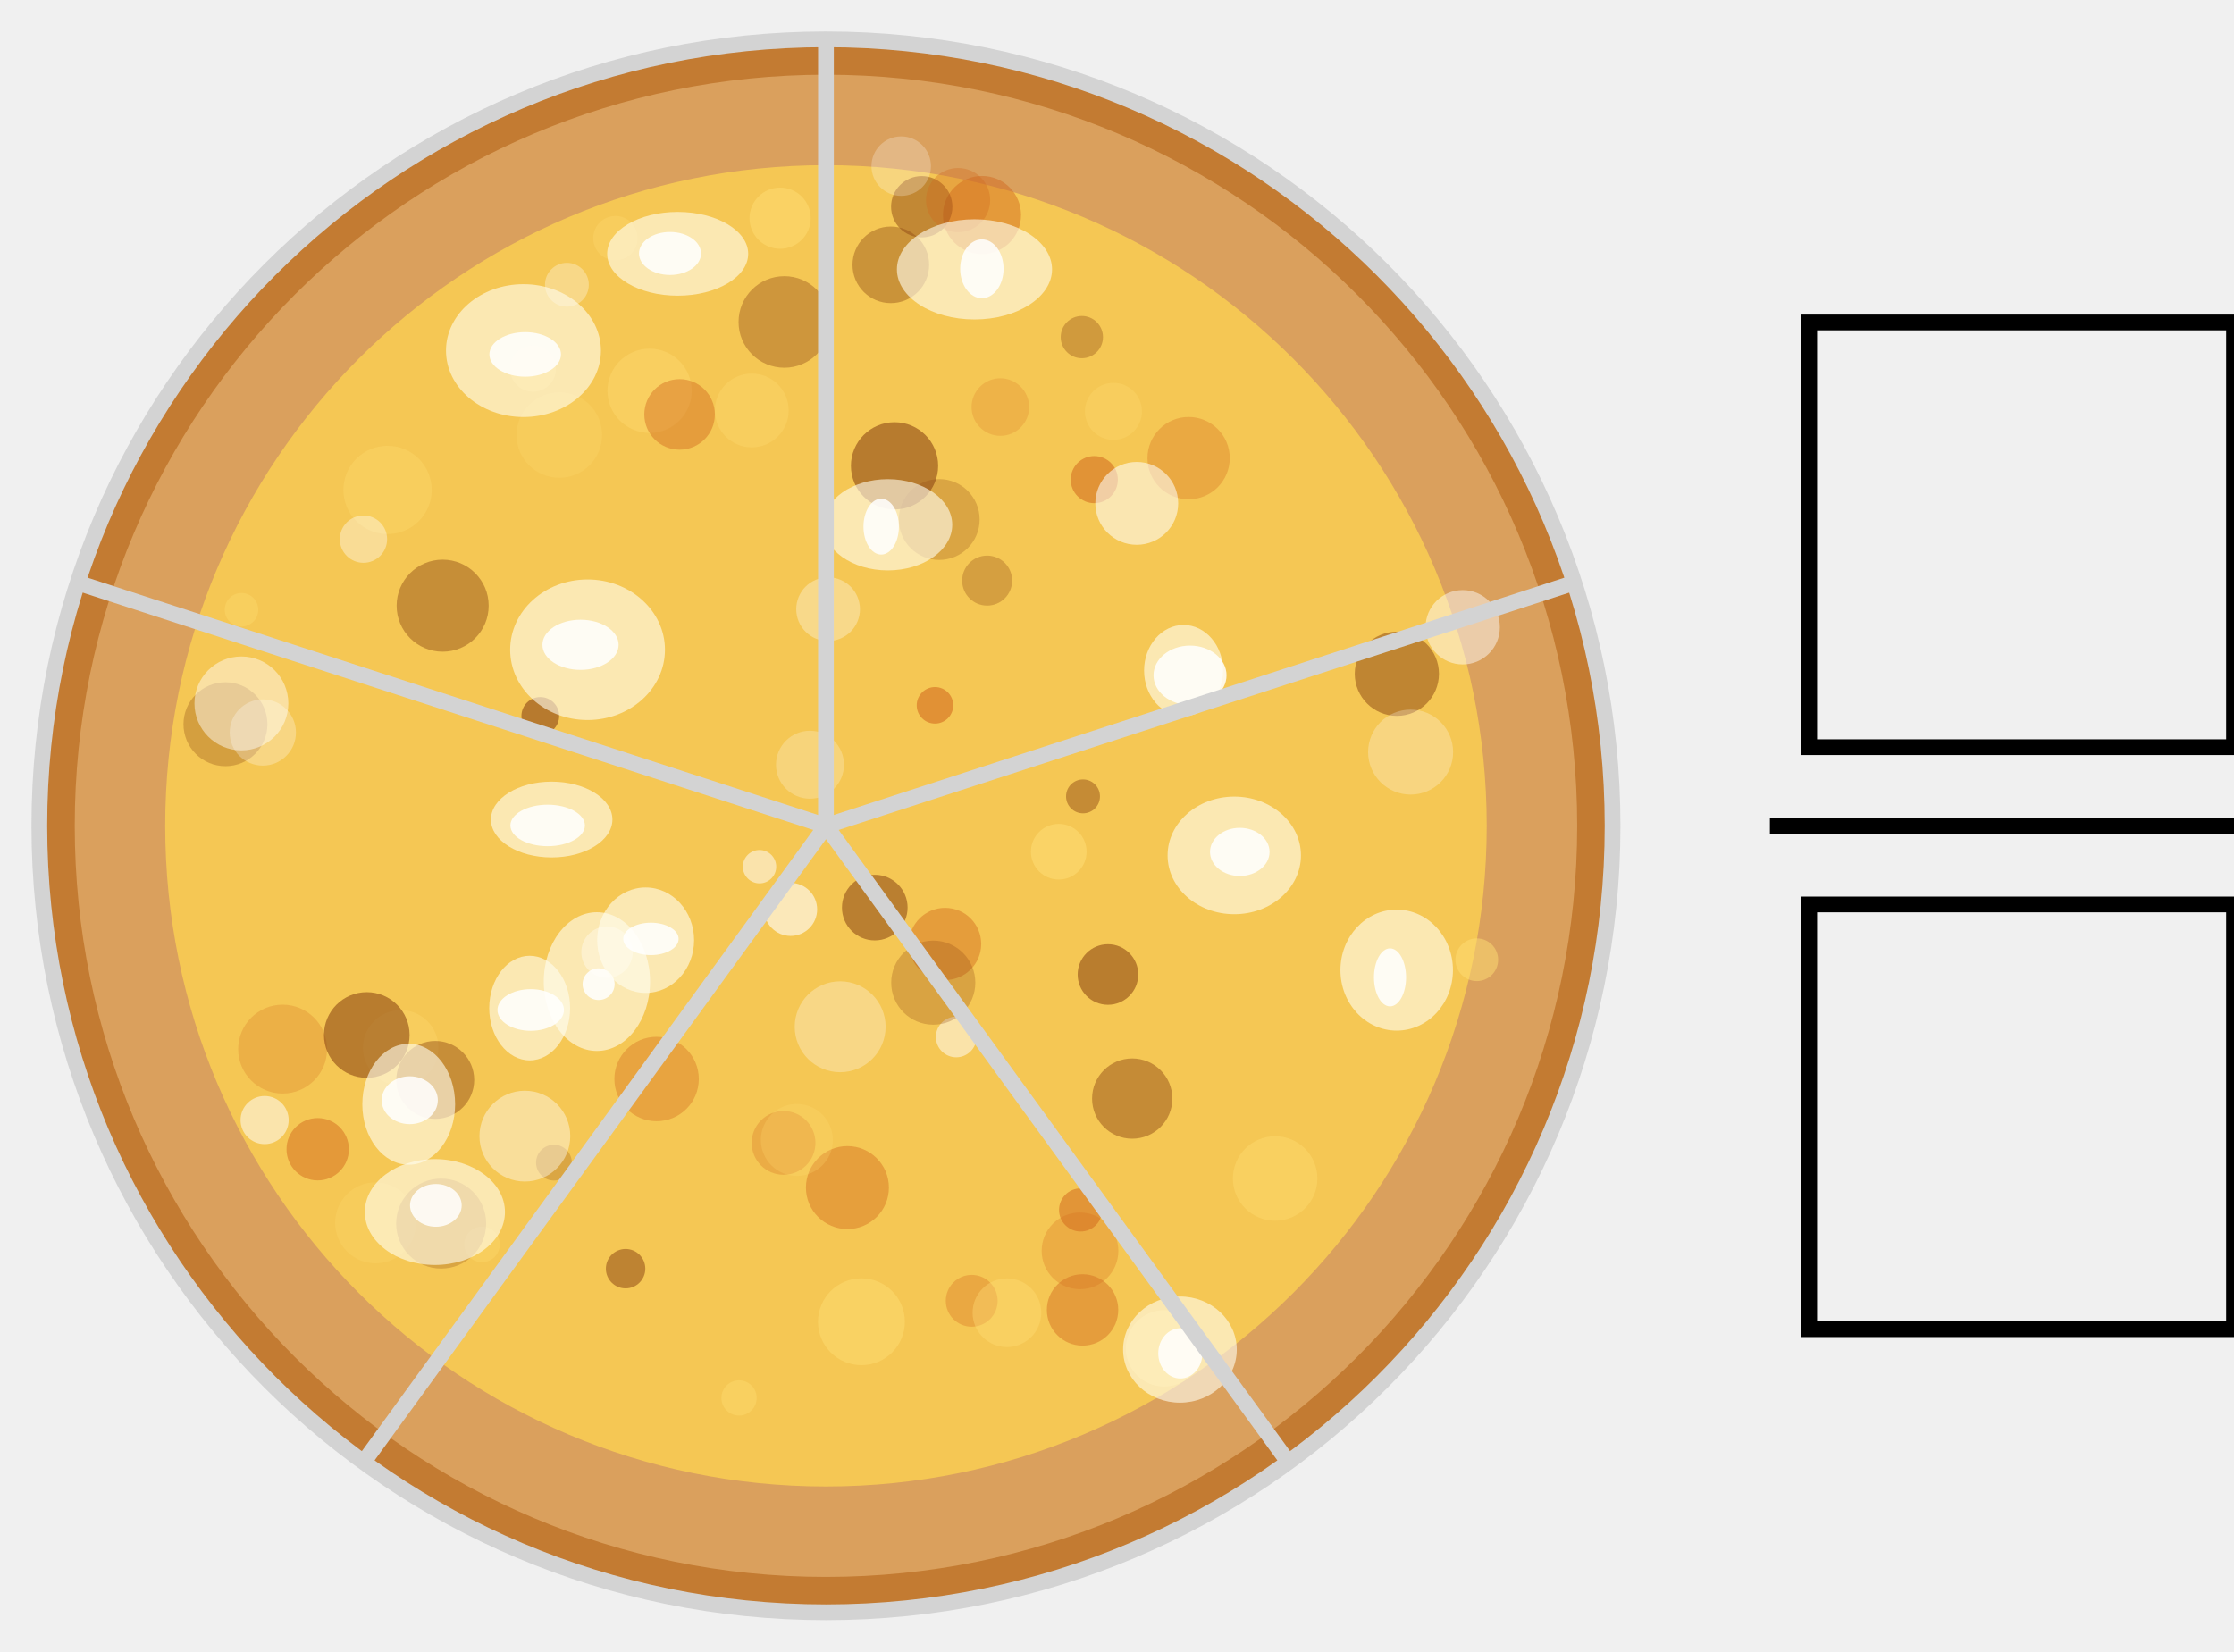
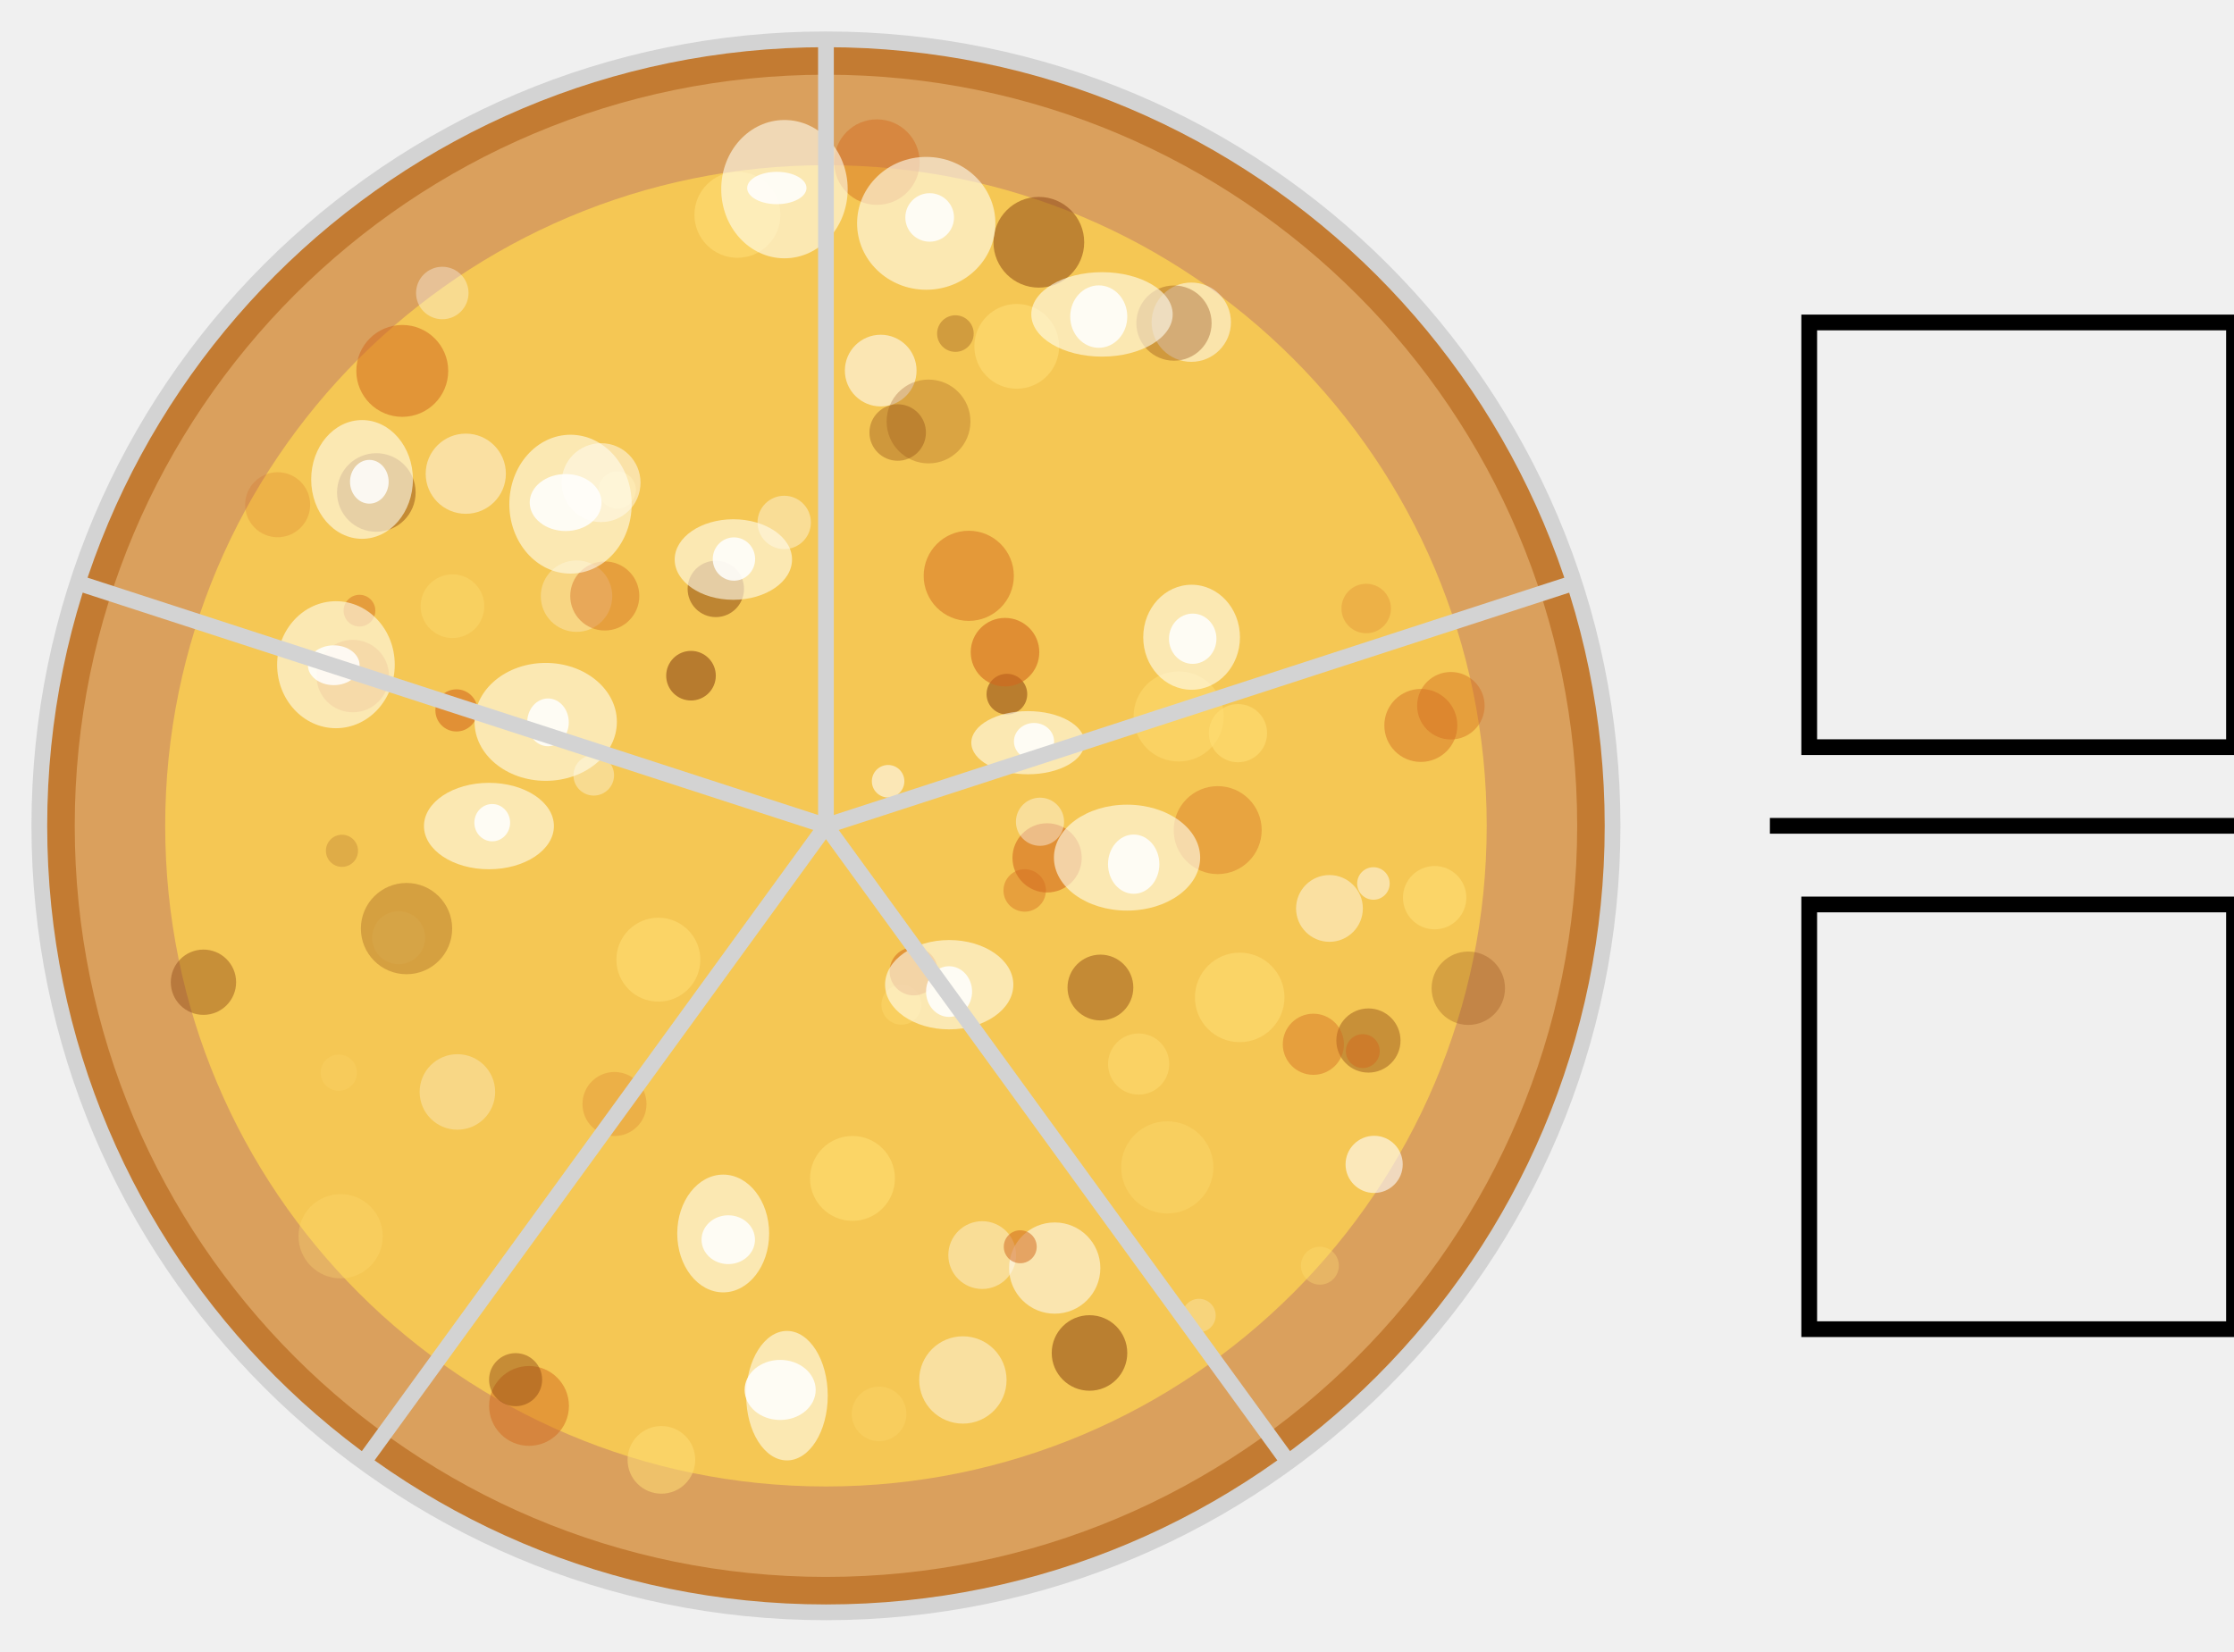
<svg xmlns="http://www.w3.org/2000/svg" xmlns:xlink="http://www.w3.org/1999/xlink" width="284.0" height="210" viewBox="0 0 284.0 210">
  <defs>
-     <clipPath id="clip-4534914896-4469752912">
+     <clipPath id="clip-4526411600-4525992016">
      <circle cx="105.0" cy="105.0" r="100" fill="none" />
    </clipPath>
  </defs>
  <g>
    <circle cx="105.0" cy="105.0" r="100" fill="#F5C754" />
-     <use xlink:href="#clip-4534914896-4469752912" />
-     <g clip-path="url(#clip-4534914896-4469752912)">
+     <use xlink:href="#clip-4526411600-4525992016" />
+     <g clip-path="url(#clip-4526411600-4525992016)">
      <circle cx="105.0" cy="105.0" r="92" stroke="#DAA05D" stroke-width="16" fill="none" />
      <circle cx="105.0" cy="105.0" r="98" stroke="#C37B32" stroke-width="5" fill="none" />
-       <circle cx="119.399" cy="66.053" r="5.139" fill="#8B4513" fill-opacity="0.257" />
-       <circle cx="72.067" cy="36.204" r="2.786" fill="#FFFFFF" fill-opacity="0.304" />
-       <circle cx="162.103" cy="149.84" r="5.371" fill="#FFDE75" fill-opacity="0.378" />
-       <circle cx="140.851" cy="123.906" r="3.851" fill="#8B4513" fill-opacity="0.567" />
-       <circle cx="107.729" cy="150.997" r="5.274" fill="#D2691E" fill-opacity="0.423" />
-       <circle cx="121.562" cy="131.846" r="2.587" fill="#FFFFFF" fill-opacity="0.497" />
-       <circle cx="50.935" cy="133.226" r="4.797" fill="#FFDE75" fill-opacity="0.293" />
-       <circle cx="28.66" cy="92.083" r="5.335" fill="#8B4513" fill-opacity="0.305" />
-       <circle cx="139.112" cy="60.981" r="2.995" fill="#D2691E" fill-opacity="0.55" />
-       <circle cx="61.273" cy="158.216" r="2.265" fill="#FFDE75" fill-opacity="0.306" />
-       <circle cx="141.547" cy="52.302" r="3.626" fill="#FFDE75" fill-opacity="0.257" />
-       <circle cx="99.173" cy="27.742" r="3.889" fill="#FFDE75" fill-opacity="0.491" />
-       <circle cx="33.64" cy="142.411" r="3.058" fill="#FFFFFF" fill-opacity="0.513" />
-       <circle cx="123.53" cy="165.393" r="3.295" fill="#D2691E" fill-opacity="0.328" />
-       <circle cx="124.839" cy="27.334" r="4.962" fill="#D2691E" fill-opacity="0.473" />
-       <circle cx="99.609" cy="145.316" r="4.054" fill="#D2691E" fill-opacity="0.275" />
-       <circle cx="106.807" cy="130.55" r="5.778" fill="#FFFFFF" fill-opacity="0.291" />
-       <circle cx="30.7" cy="77.53" r="2.13" fill="#FFDE75" fill-opacity="0.32" />
-       <circle cx="95.571" cy="52.188" r="4.691" fill="#FFDE75" fill-opacity="0.298" />
-       <circle cx="68.687" cy="91.03" r="2.4" fill="#8B4513" fill-opacity="0.589" />
-       <circle cx="111.206" cy="115.397" r="4.172" fill="#8B4513" fill-opacity="0.547" />
-       <circle cx="71.104" cy="55.308" r="5.442" fill="#FFDE75" fill-opacity="0.227" />
-       <circle cx="47.754" cy="155.477" r="5.148" fill="#FFDE75" fill-opacity="0.214" />
-       <circle cx="143.934" cy="139.681" r="5.103" fill="#8B4513" fill-opacity="0.455" />
-       <circle cx="118.86" cy="89.679" r="2.322" fill="#D2691E" fill-opacity="0.572" />
-       <circle cx="67.761" cy="46.88" r="2.93" fill="#FFDE75" fill-opacity="0.375" />
-       <circle cx="134.595" cy="108.292" r="3.538" fill="#FFDE75" fill-opacity="0.541" />
-       <circle cx="128.01" cy="166.91" r="4.367" fill="#FFDE75" fill-opacity="0.384" />
-       <circle cx="137.68" cy="101.257" r="2.155" fill="#8B4513" fill-opacity="0.46" />
-       <circle cx="185.946" cy="79.754" r="4.725" fill="#FFFFFF" fill-opacity="0.467" />
-       <circle cx="99.711" cy="40.937" r="5.82" fill="#8B4513" fill-opacity="0.374" />
-       <circle cx="56.273" cy="77.01" r="5.851" fill="#8B4513" fill-opacity="0.437" />
-       <circle cx="187.74" cy="122.029" r="2.714" fill="#FFDE75" fill-opacity="0.49" />
-       <circle cx="100.509" cy="115.629" r="3.371" fill="#FFFFFF" fill-opacity="0.591" />
-       <circle cx="117.178" cy="26.286" r="3.897" fill="#8B4513" fill-opacity="0.481" />
-       <circle cx="125.492" cy="73.821" r="3.178" fill="#8B4513" fill-opacity="0.301" />
-       <circle cx="137.621" cy="166.552" r="4.539" fill="#D2691E" fill-opacity="0.435" />
-       <circle cx="120.147" cy="120.02" r="4.59" fill="#D2691E" fill-opacity="0.449" />
-       <circle cx="113.246" cy="33.673" r="4.871" fill="#8B4513" fill-opacity="0.406" />
-       <circle cx="137.376" cy="153.838" r="2.743" fill="#D2691E" fill-opacity="0.528" />
-       <circle cx="127.172" cy="51.756" r="3.659" fill="#D2691E" fill-opacity="0.214" />
-       <circle cx="118.643" cy="124.942" r="5.347" fill="#8B4513" fill-opacity="0.273" />
-       <circle cx="55.332" cy="137.307" r="4.952" fill="#8B4513" fill-opacity="0.43" />
-       <circle cx="177.577" cy="85.668" r="5.353" fill="#8B4513" fill-opacity="0.509" />
-       <circle cx="137.298" cy="159.041" r="4.875" fill="#D2691E" fill-opacity="0.285" />
-       <circle cx="82.58" cy="49.687" r="5.357" fill="#FFDE75" fill-opacity="0.372" />
-       <circle cx="35.929" cy="133.391" r="5.65" fill="#D2691E" fill-opacity="0.249" />
-       <circle cx="83.472" cy="137.192" r="5.366" fill="#D2691E" fill-opacity="0.374" />
-       <circle cx="113.72" cy="59.228" r="5.544" fill="#8B4513" fill-opacity="0.583" />
-       <circle cx="137.532" cy="42.863" r="2.687" fill="#8B4513" fill-opacity="0.341" />
-       <circle cx="46.626" cy="131.595" r="5.444" fill="#8B4513" fill-opacity="0.573" />
-       <circle cx="179.325" cy="95.626" r="5.403" fill="#FFFFFF" fill-opacity="0.26" />
-       <circle cx="79.53" cy="161.307" r="2.506" fill="#8B4513" fill-opacity="0.519" />
-       <circle cx="33.413" cy="93.136" r="4.21" fill="#FFFFFF" fill-opacity="0.277" />
-       <circle cx="30.689" cy="89.437" r="5.968" fill="#FFFFFF" fill-opacity="0.456" />
-       <circle cx="86.394" cy="52.691" r="4.486" fill="#D2691E" fill-opacity="0.435" />
-       <circle cx="114.567" cy="21.122" r="3.781" fill="#FFFFFF" fill-opacity="0.246" />
-       <circle cx="147.982" cy="171.442" r="4.856" fill="#FFDE75" fill-opacity="0.491" />
-       <circle cx="151.106" cy="58.25" r="5.231" fill="#D2691E" fill-opacity="0.32" />
-       <circle cx="93.952" cy="177.746" r="2.242" fill="#FFDE75" fill-opacity="0.374" />
-       <circle cx="144.512" cy="64.003" r="5.268" fill="#FFFFFF" fill-opacity="0.545" />
-       <circle cx="101.302" cy="144.941" r="4.576" fill="#FFDE75" fill-opacity="0.228" />
-       <circle cx="102.97" cy="97.232" r="4.321" fill="#FFFFFF" fill-opacity="0.227" />
-       <circle cx="49.27" cy="62.294" r="5.613" fill="#FFDE75" fill-opacity="0.285" />
-       <circle cx="105.273" cy="77.455" r="4.051" fill="#FFFFFF" fill-opacity="0.315" />
-       <circle cx="109.51" cy="168.058" r="5.521" fill="#FFDE75" fill-opacity="0.445" />
-       <circle cx="70.423" cy="147.828" r="2.274" fill="#8B4513" fill-opacity="0.25" />
-       <circle cx="96.556" cy="110.195" r="2.122" fill="#FFFFFF" fill-opacity="0.507" />
-       <circle cx="121.798" cy="25.442" r="4.079" fill="#D2691E" fill-opacity="0.344" />
-       <circle cx="66.724" cy="144.455" r="5.772" fill="#FFFFFF" fill-opacity="0.414" />
-       <circle cx="78.236" cy="30.283" r="2.822" fill="#FFDE75" fill-opacity="0.282" />
-       <circle cx="77.169" cy="121.063" r="3.269" fill="#FFFFFF" fill-opacity="0.387" />
-       <circle cx="46.205" cy="68.552" r="3.007" fill="#FFFFFF" fill-opacity="0.38" />
-       <circle cx="56.082" cy="155.575" r="5.72" fill="#8B4513" fill-opacity="0.264" />
-       <circle cx="40.388" cy="146.121" r="3.965" fill="#D2691E" fill-opacity="0.482" />
-       <ellipse cx="75.883" cy="124.806" rx="6.759" ry="8.82" fill="#FFFDF0" fill-opacity="0.6" />
-       <ellipse cx="76.099" cy="125.134" rx="2.037" ry="2.014" fill="#FFFFFF" fill-opacity="0.85" />
-       <ellipse cx="70.132" cy="104.202" rx="7.722" ry="4.818" fill="#FFFDF0" fill-opacity="0.6" />
-       <ellipse cx="69.62" cy="104.953" rx="4.735" ry="2.638" fill="#FFFFFF" fill-opacity="0.85" />
-       <ellipse cx="74.695" cy="82.613" rx="9.839" ry="8.936" fill="#FFFDF0" fill-opacity="0.6" />
-       <ellipse cx="73.799" cy="81.984" rx="4.844" ry="3.189" fill="#FFFFFF" fill-opacity="0.85" />
-       <ellipse cx="150.464" cy="85.258" rx="5.021" ry="5.796" fill="#FFFDF0" fill-opacity="0.6" />
-       <ellipse cx="151.283" cy="85.863" rx="4.642" ry="3.78" fill="#FFFFFF" fill-opacity="0.85" />
-       <ellipse cx="55.286" cy="154.106" rx="8.908" ry="6.73" fill="#FFFDF0" fill-opacity="0.6" />
-       <ellipse cx="55.409" cy="153.259" rx="3.284" ry="2.717" fill="#FFFFFF" fill-opacity="0.85" />
-       <ellipse cx="177.555" cy="123.348" rx="7.152" ry="7.692" fill="#FFFDF0" fill-opacity="0.6" />
-       <ellipse cx="176.707" cy="124.27" rx="2.042" ry="3.687" fill="#FFFFFF" fill-opacity="0.85" />
-       <ellipse cx="156.909" cy="108.762" rx="8.477" ry="7.477" fill="#FFFDF0" fill-opacity="0.6" />
-       <ellipse cx="157.609" cy="108.318" rx="3.784" ry="3.061" fill="#FFFFFF" fill-opacity="0.85" />
-       <ellipse cx="123.882" cy="34.251" rx="9.861" ry="6.367" fill="#FFFDF0" fill-opacity="0.6" />
-       <ellipse cx="124.822" cy="34.177" rx="2.757" ry="3.742" fill="#FFFFFF" fill-opacity="0.85" />
-       <ellipse cx="150" cy="171.594" rx="7.225" ry="6.749" fill="#FFFDF0" fill-opacity="0.6" />
-       <ellipse cx="150.053" cy="172.074" rx="2.806" ry="3.196" fill="#FFFFFF" fill-opacity="0.85" />
-       <ellipse cx="112.866" cy="66.725" rx="8.189" ry="5.801" fill="#FFFDF0" fill-opacity="0.6" />
-       <ellipse cx="112.023" cy="66.961" rx="2.254" ry="3.551" fill="#FFFFFF" fill-opacity="0.85" />
-       <ellipse cx="66.546" cy="44.578" rx="9.849" ry="8.447" fill="#FFFDF0" fill-opacity="0.6" />
-       <ellipse cx="66.766" cy="45.062" rx="4.551" ry="2.832" fill="#FFFFFF" fill-opacity="0.85" />
-       <ellipse cx="82.078" cy="119.541" rx="6.159" ry="6.703" fill="#FFFDF0" fill-opacity="0.6" />
-       <ellipse cx="82.749" cy="119.378" rx="3.52" ry="2.06" fill="#FFFFFF" fill-opacity="0.85" />
-       <ellipse cx="51.96" cy="140.404" rx="5.898" ry="7.687" fill="#FFFDF0" fill-opacity="0.6" />
-       <ellipse cx="52.089" cy="139.888" rx="3.57" ry="3.042" fill="#FFFFFF" fill-opacity="0.85" />
-       <ellipse cx="67.336" cy="128.173" rx="5.141" ry="6.649" fill="#FFFDF0" fill-opacity="0.6" />
-       <ellipse cx="67.467" cy="128.416" rx="4.226" ry="2.648" fill="#FFFFFF" fill-opacity="0.85" />
-       <ellipse cx="86.153" cy="32.27" rx="8.963" ry="5.325" fill="#FFFDF0" fill-opacity="0.6" />
-       <ellipse cx="85.178" cy="32.23" rx="3.943" ry="2.735" fill="#FFFFFF" fill-opacity="0.85" />
+       <circle cx="45.699" cy="77.642" r="2.016" fill="#D2691E" fill-opacity="0.436" />
+       <circle cx="184.443" cy="89.732" r="4.29" fill="#D2691E" fill-opacity="0.429" />
+       <circle cx="124.864" cy="159.58" r="4.308" fill="#FFFFFF" fill-opacity="0.388" />
+       <circle cx="43.302" cy="157.186" r="5.353" fill="#FFDE75" fill-opacity="0.293" />
+       <circle cx="83.695" cy="122.019" r="5.336" fill="#FFDE75" fill-opacity="0.569" />
+       <circle cx="128.003" cy="88.258" r="2.586" fill="#8B4513" fill-opacity="0.568" />
+       <circle cx="58.148" cy="138.837" r="4.8" fill="#FFFFFF" fill-opacity="0.294" />
+       <circle cx="173.963" cy="132.299" r="4.08" fill="#8B4513" fill-opacity="0.424" />
+       <circle cx="59.214" cy="60.231" r="5.098" fill="#FFFFFF" fill-opacity="0.454" />
+       <circle cx="166.963" cy="132.776" r="3.887" fill="#D2691E" fill-opacity="0.417" />
+       <circle cx="144.752" cy="135.289" r="3.889" fill="#FFDE75" fill-opacity="0.5" />
+       <circle cx="25.865" cy="124.887" r="4.151" fill="#8B4513" fill-opacity="0.429" />
+       <circle cx="114.12" cy="54.992" r="3.591" fill="#8B4513" fill-opacity="0.358" />
+       <circle cx="122.408" cy="175.457" r="5.552" fill="#FFFFFF" fill-opacity="0.442" />
+       <circle cx="73.291" cy="75.799" r="4.542" fill="#FFFFFF" fill-opacity="0.276" />
+       <circle cx="133.112" cy="109.076" r="4.401" fill="#D2691E" fill-opacity="0.577" />
+       <circle cx="84.081" cy="185.617" r="4.301" fill="#FFDE75" fill-opacity="0.537" />
+       <circle cx="51.14" cy="47.159" r="5.841" fill="#D2691E" fill-opacity="0.534" />
+       <circle cx="67.253" cy="178.758" r="5.075" fill="#D2691E" fill-opacity="0.485" />
+       <circle cx="174.69" cy="148.047" r="3.635" fill="#FFFFFF" fill-opacity="0.596" />
+       <circle cx="43.474" cy="108.177" r="2.041" fill="#8B4513" fill-opacity="0.21" />
+       <circle cx="78.118" cy="140.371" r="4.071" fill="#D2691E" fill-opacity="0.241" />
+       <circle cx="132.062" cy="30.804" r="5.767" fill="#8B4513" fill-opacity="0.516" />
+       <circle cx="127.764" cy="82.924" r="4.359" fill="#D2691E" fill-opacity="0.596" />
+       <circle cx="151.444" cy="40.967" r="5.041" fill="#FFFFFF" fill-opacity="0.51" />
+       <circle cx="174.599" cy="112.331" r="2.067" fill="#FFFFFF" fill-opacity="0.489" />
+       <circle cx="152.424" cy="167.262" r="2.123" fill="#FFFFFF" fill-opacity="0.238" />
+       <circle cx="111.48" cy="20.61" r="5.435" fill="#D2691E" fill-opacity="0.449" />
+       <circle cx="148.392" cy="148.429" r="5.861" fill="#FFDE75" fill-opacity="0.339" />
+       <circle cx="169.009" cy="115.504" r="4.245" fill="#FFFFFF" fill-opacity="0.451" />
+       <circle cx="186.66" cy="125.65" r="4.665" fill="#8B4513" fill-opacity="0.286" />
+       <circle cx="139.892" cy="125.561" r="4.182" fill="#8B4513" fill-opacity="0.467" />
+       <circle cx="78.471" cy="62.304" r="2.368" fill="#FFDE75" fill-opacity="0.573" />
+       <circle cx="99.694" cy="66.425" r="3.392" fill="#FFFFFF" fill-opacity="0.389" />
+       <circle cx="180.625" cy="92.237" r="4.641" fill="#D2691E" fill-opacity="0.435" />
+       <circle cx="114.596" cy="127.743" r="2.542" fill="#FFDE75" fill-opacity="0.366" />
+       <circle cx="90.999" cy="74.879" r="3.584" fill="#8B4513" fill-opacity="0.508" />
+       <circle cx="129.254" cy="44.035" r="5.391" fill="#FFDE75" fill-opacity="0.564" />
+       <circle cx="65.547" cy="175.421" r="3.373" fill="#8B4513" fill-opacity="0.452" />
+       <circle cx="111.962" cy="47.119" r="4.557" fill="#FFFFFF" fill-opacity="0.557" />
+       <circle cx="167.792" cy="160.929" r="2.411" fill="#FFDE75" fill-opacity="0.349" />
+       <circle cx="43.071" cy="136.389" r="2.305" fill="#FFDE75" fill-opacity="0.219" />
+       <circle cx="112.902" cy="99.332" r="2.067" fill="#FFFFFF" fill-opacity="0.572" />
+       <circle cx="35.295" cy="64.174" r="4.134" fill="#D2691E" fill-opacity="0.218" />
+       <circle cx="58.028" cy="90.326" r="2.679" fill="#D2691E" fill-opacity="0.577" />
+       <circle cx="44.848" cy="85.959" r="4.605" fill="#D2691E" fill-opacity="0.365" />
+       <circle cx="134.082" cy="161.23" r="5.801" fill="#FFFFFF" fill-opacity="0.531" />
+       <circle cx="157.596" cy="126.816" r="5.691" fill="#FFDE75" fill-opacity="0.545" />
+       <circle cx="173.679" cy="77.371" r="3.146" fill="#D2691E" fill-opacity="0.238" />
+       <circle cx="56.228" cy="37.255" r="3.336" fill="#FFFFFF" fill-opacity="0.348" />
+       <circle cx="129.7" cy="158.523" r="2.095" fill="#D2691E" fill-opacity="0.52" />
+       <circle cx="76.412" cy="61.367" r="5.016" fill="#FFFFFF" fill-opacity="0.492" />
+       <circle cx="182.379" cy="114.136" r="4.028" fill="#FFDE75" fill-opacity="0.589" />
+       <circle cx="123.155" cy="73.214" r="5.731" fill="#D2691E" fill-opacity="0.488" />
+       <circle cx="138.504" cy="172.025" r="4.802" fill="#8B4513" fill-opacity="0.551" />
+       <circle cx="50.678" cy="119.225" r="3.38" fill="#FFDE75" fill-opacity="0.246" />
+       <circle cx="154.802" cy="105.547" r="5.592" fill="#D2691E" fill-opacity="0.373" />
+       <circle cx="76.883" cy="75.776" r="4.391" fill="#D2691E" fill-opacity="0.417" />
+       <circle cx="75.481" cy="98.574" r="2.582" fill="#FFFFFF" fill-opacity="0.348" />
+       <circle cx="47.842" cy="62.617" r="4.994" fill="#8B4513" fill-opacity="0.458" />
+       <circle cx="111.758" cy="179.774" r="3.475" fill="#FFDE75" fill-opacity="0.269" />
+       <circle cx="149.84" cy="91.09" r="5.731" fill="#FFDE75" fill-opacity="0.481" />
+       <circle cx="121.456" cy="42.413" r="2.325" fill="#8B4513" fill-opacity="0.334" />
+       <circle cx="130.266" cy="113.217" r="2.698" fill="#D2691E" fill-opacity="0.413" />
+       <circle cx="93.749" cy="27.31" r="5.467" fill="#FFDE75" fill-opacity="0.592" />
+       <circle cx="57.521" cy="77.076" r="4.049" fill="#FFDE75" fill-opacity="0.351" />
+       <circle cx="118.04" cy="53.59" r="5.329" fill="#8B4513" fill-opacity="0.259" />
+       <circle cx="108.374" cy="149.831" r="5.396" fill="#FFDE75" fill-opacity="0.57" />
+       <circle cx="132.211" cy="104.483" r="3.062" fill="#FFFFFF" fill-opacity="0.404" />
+       <circle cx="149.244" cy="41.081" r="4.783" fill="#8B4513" fill-opacity="0.345" />
+       <circle cx="116.155" cy="123.499" r="3.061" fill="#D2691E" fill-opacity="0.529" />
+       <circle cx="51.68" cy="118.068" r="5.803" fill="#8B4513" fill-opacity="0.299" />
+       <circle cx="173.247" cy="133.643" r="2.152" fill="#D2691E" fill-opacity="0.5" />
+       <circle cx="87.844" cy="85.912" r="3.153" fill="#8B4513" fill-opacity="0.583" />
+       <circle cx="157.38" cy="93.218" r="3.703" fill="#FFDE75" fill-opacity="0.566" />
+       <ellipse cx="42.707" cy="84.515" rx="7.477" ry="8.074" fill="#FFFDF0" fill-opacity="0.6" />
+       <ellipse cx="42.429" cy="84.583" rx="3.287" ry="2.53" fill="#FFFFFF" fill-opacity="0.85" />
+       <ellipse cx="130.679" cy="94.432" rx="7.201" ry="4.015" fill="#FFFDF0" fill-opacity="0.6" />
+       <ellipse cx="131.45" cy="94.267" rx="2.553" ry="2.345" fill="#FFFFFF" fill-opacity="0.85" />
+       <ellipse cx="140.093" cy="39.975" rx="8.988" ry="5.369" fill="#FFFDF0" fill-opacity="0.6" />
+       <ellipse cx="139.68" cy="40.253" rx="3.627" ry="3.969" fill="#FFFFFF" fill-opacity="0.85" />
+       <ellipse cx="93.229" cy="71.141" rx="7.459" ry="5.12" fill="#FFFDF0" fill-opacity="0.6" />
+       <ellipse cx="93.303" cy="71.078" rx="2.694" ry="2.753" fill="#FFFFFF" fill-opacity="0.85" />
+       <ellipse cx="143.277" cy="109.045" rx="9.295" ry="6.734" fill="#FFFDF0" fill-opacity="0.6" />
+       <ellipse cx="144.122" cy="109.876" rx="3.264" ry="3.767" fill="#FFFFFF" fill-opacity="0.85" />
+       <ellipse cx="72.527" cy="64.104" rx="7.776" ry="8.828" fill="#FFFDF0" fill-opacity="0.6" />
+       <ellipse cx="71.908" cy="63.896" rx="4.568" ry="3.622" fill="#FFFFFF" fill-opacity="0.85" />
+       <ellipse cx="99.725" cy="24.05" rx="8.037" ry="8.793" fill="#FFFDF0" fill-opacity="0.6" />
+       <ellipse cx="98.755" cy="23.904" rx="3.771" ry="2.056" fill="#FFFFFF" fill-opacity="0.85" />
+       <ellipse cx="120.669" cy="125.202" rx="8.154" ry="5.68" fill="#FFFDF0" fill-opacity="0.6" />
+       <ellipse cx="120.652" cy="126.076" rx="2.925" ry="3.223" fill="#FFFFFF" fill-opacity="0.85" />
+       <ellipse cx="100.045" cy="177.455" rx="5.184" ry="8.231" fill="#FFFDF0" fill-opacity="0.6" />
+       <ellipse cx="99.179" cy="176.725" rx="4.517" ry="3.82" fill="#FFFFFF" fill-opacity="0.85" />
+       <ellipse cx="69.374" cy="91.784" rx="9.047" ry="7.497" fill="#FFFDF0" fill-opacity="0.6" />
+       <ellipse cx="69.664" cy="91.844" rx="2.643" ry="3.037" fill="#FFFFFF" fill-opacity="0.85" />
+       <ellipse cx="91.937" cy="156.835" rx="5.842" ry="7.487" fill="#FFFDF0" fill-opacity="0.6" />
+       <ellipse cx="92.581" cy="157.623" rx="3.397" ry="3.104" fill="#FFFFFF" fill-opacity="0.85" />
+       <ellipse cx="62.157" cy="105.029" rx="8.26" ry="5.495" fill="#FFFDF0" fill-opacity="0.6" />
+       <ellipse cx="62.575" cy="104.6" rx="2.274" ry="2.372" fill="#FFFFFF" fill-opacity="0.85" />
+       <ellipse cx="151.483" cy="81.025" rx="6.149" ry="6.677" fill="#FFFDF0" fill-opacity="0.6" />
+       <ellipse cx="151.624" cy="81.213" rx="3.017" ry="3.196" fill="#FFFFFF" fill-opacity="0.85" />
+       <ellipse cx="46.026" cy="60.959" rx="6.466" ry="7.55" fill="#FFFDF0" fill-opacity="0.6" />
+       <ellipse cx="46.952" cy="61.255" rx="2.455" ry="2.782" fill="#FFFFFF" fill-opacity="0.85" />
+       <ellipse cx="117.749" cy="28.397" rx="8.791" ry="8.445" fill="#FFFDF0" fill-opacity="0.6" />
+       <ellipse cx="118.185" cy="27.646" rx="3.094" ry="3.084" fill="#FFFFFF" fill-opacity="0.85" />
    </g>
    <path d="M105.0,105.0 L105.0,5.0" stroke="lightgray" stroke-width="2" />
    <path d="M105.0,105.0 L200.106,74.098" stroke="lightgray" stroke-width="2" />
    <path d="M105.0,105.0 L163.779,185.902" stroke="lightgray" stroke-width="2" />
    <path d="M105.0,105.0 L46.221,185.902" stroke="lightgray" stroke-width="2" />
    <path d="M105.0,105.0 L9.894,74.098" stroke="lightgray" stroke-width="2" />
    <circle cx="105.0" cy="105.0" r="100" fill="none" stroke="lightgray" stroke-width="2" />
    <rect x="230.0" y="41.0" width="54.0" height="54.0" fill="none" stroke="black" stroke-width="2" />
    <rect x="230.0" y="115.0" width="54.0" height="54.0" fill="none" stroke="black" stroke-width="2" />
    <path d="M225.0,105.0 L289.0,105.0" stroke="black" stroke-width="2" />
  </g>
</svg>
